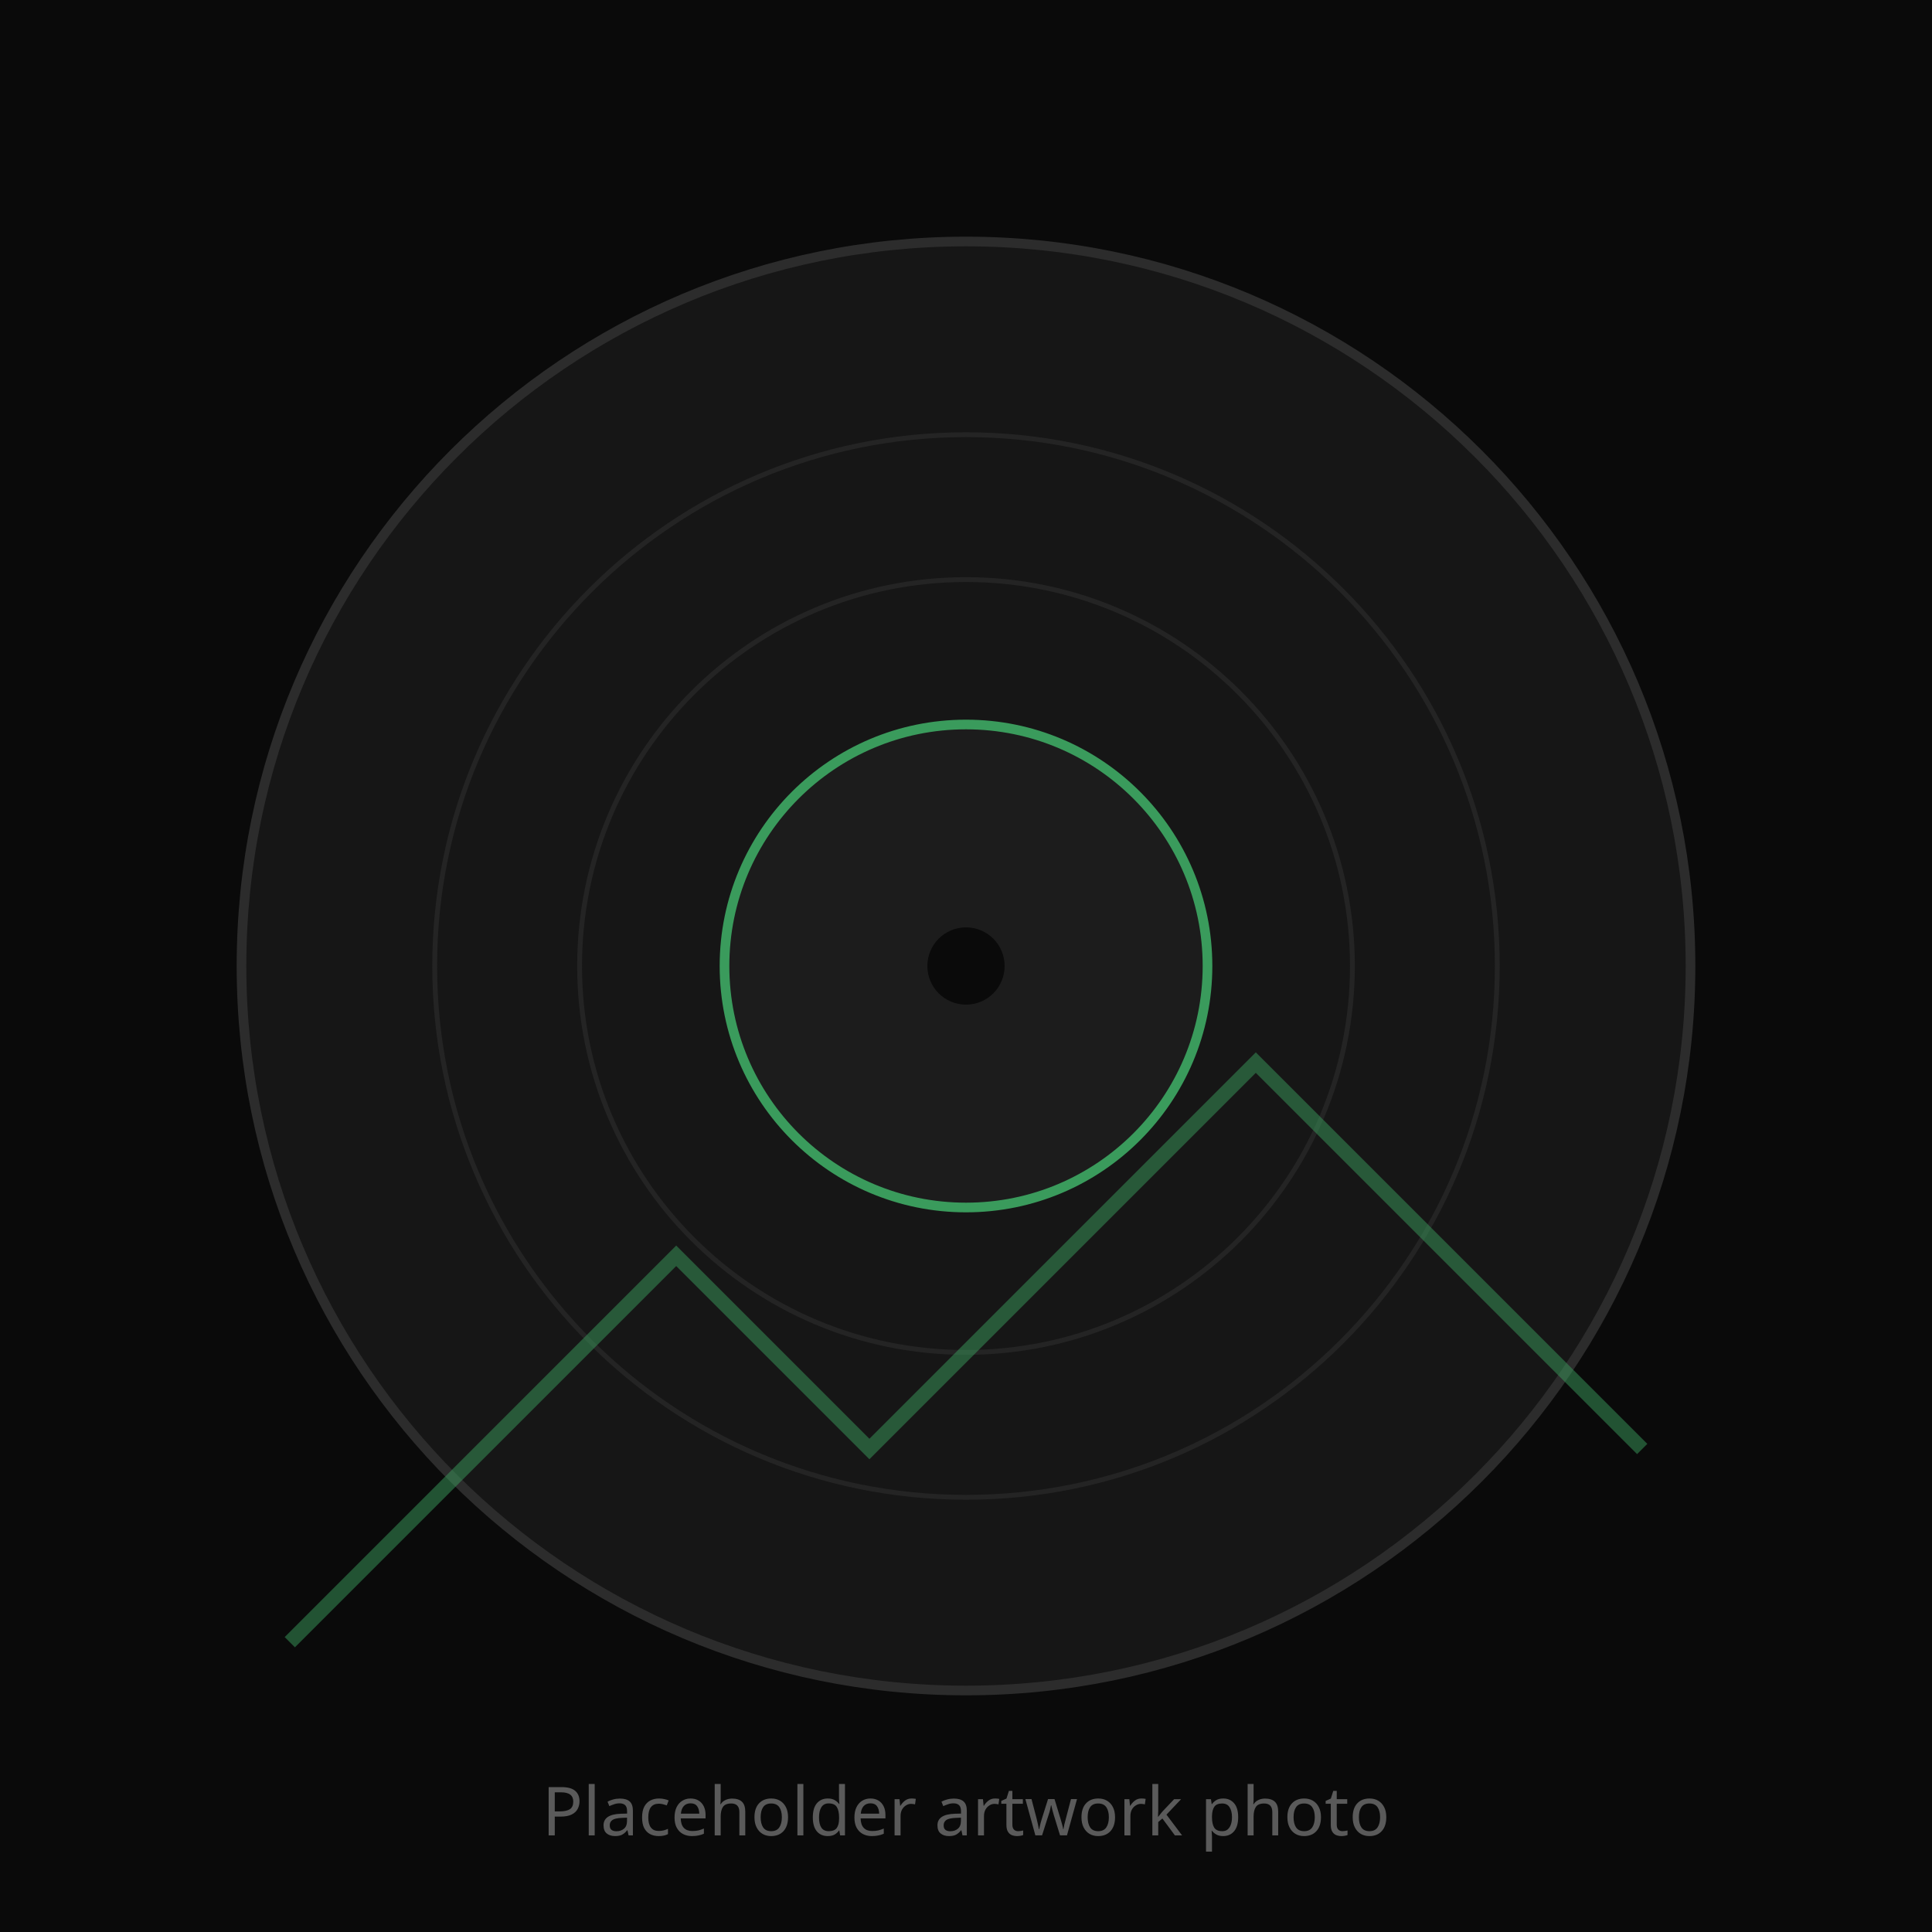
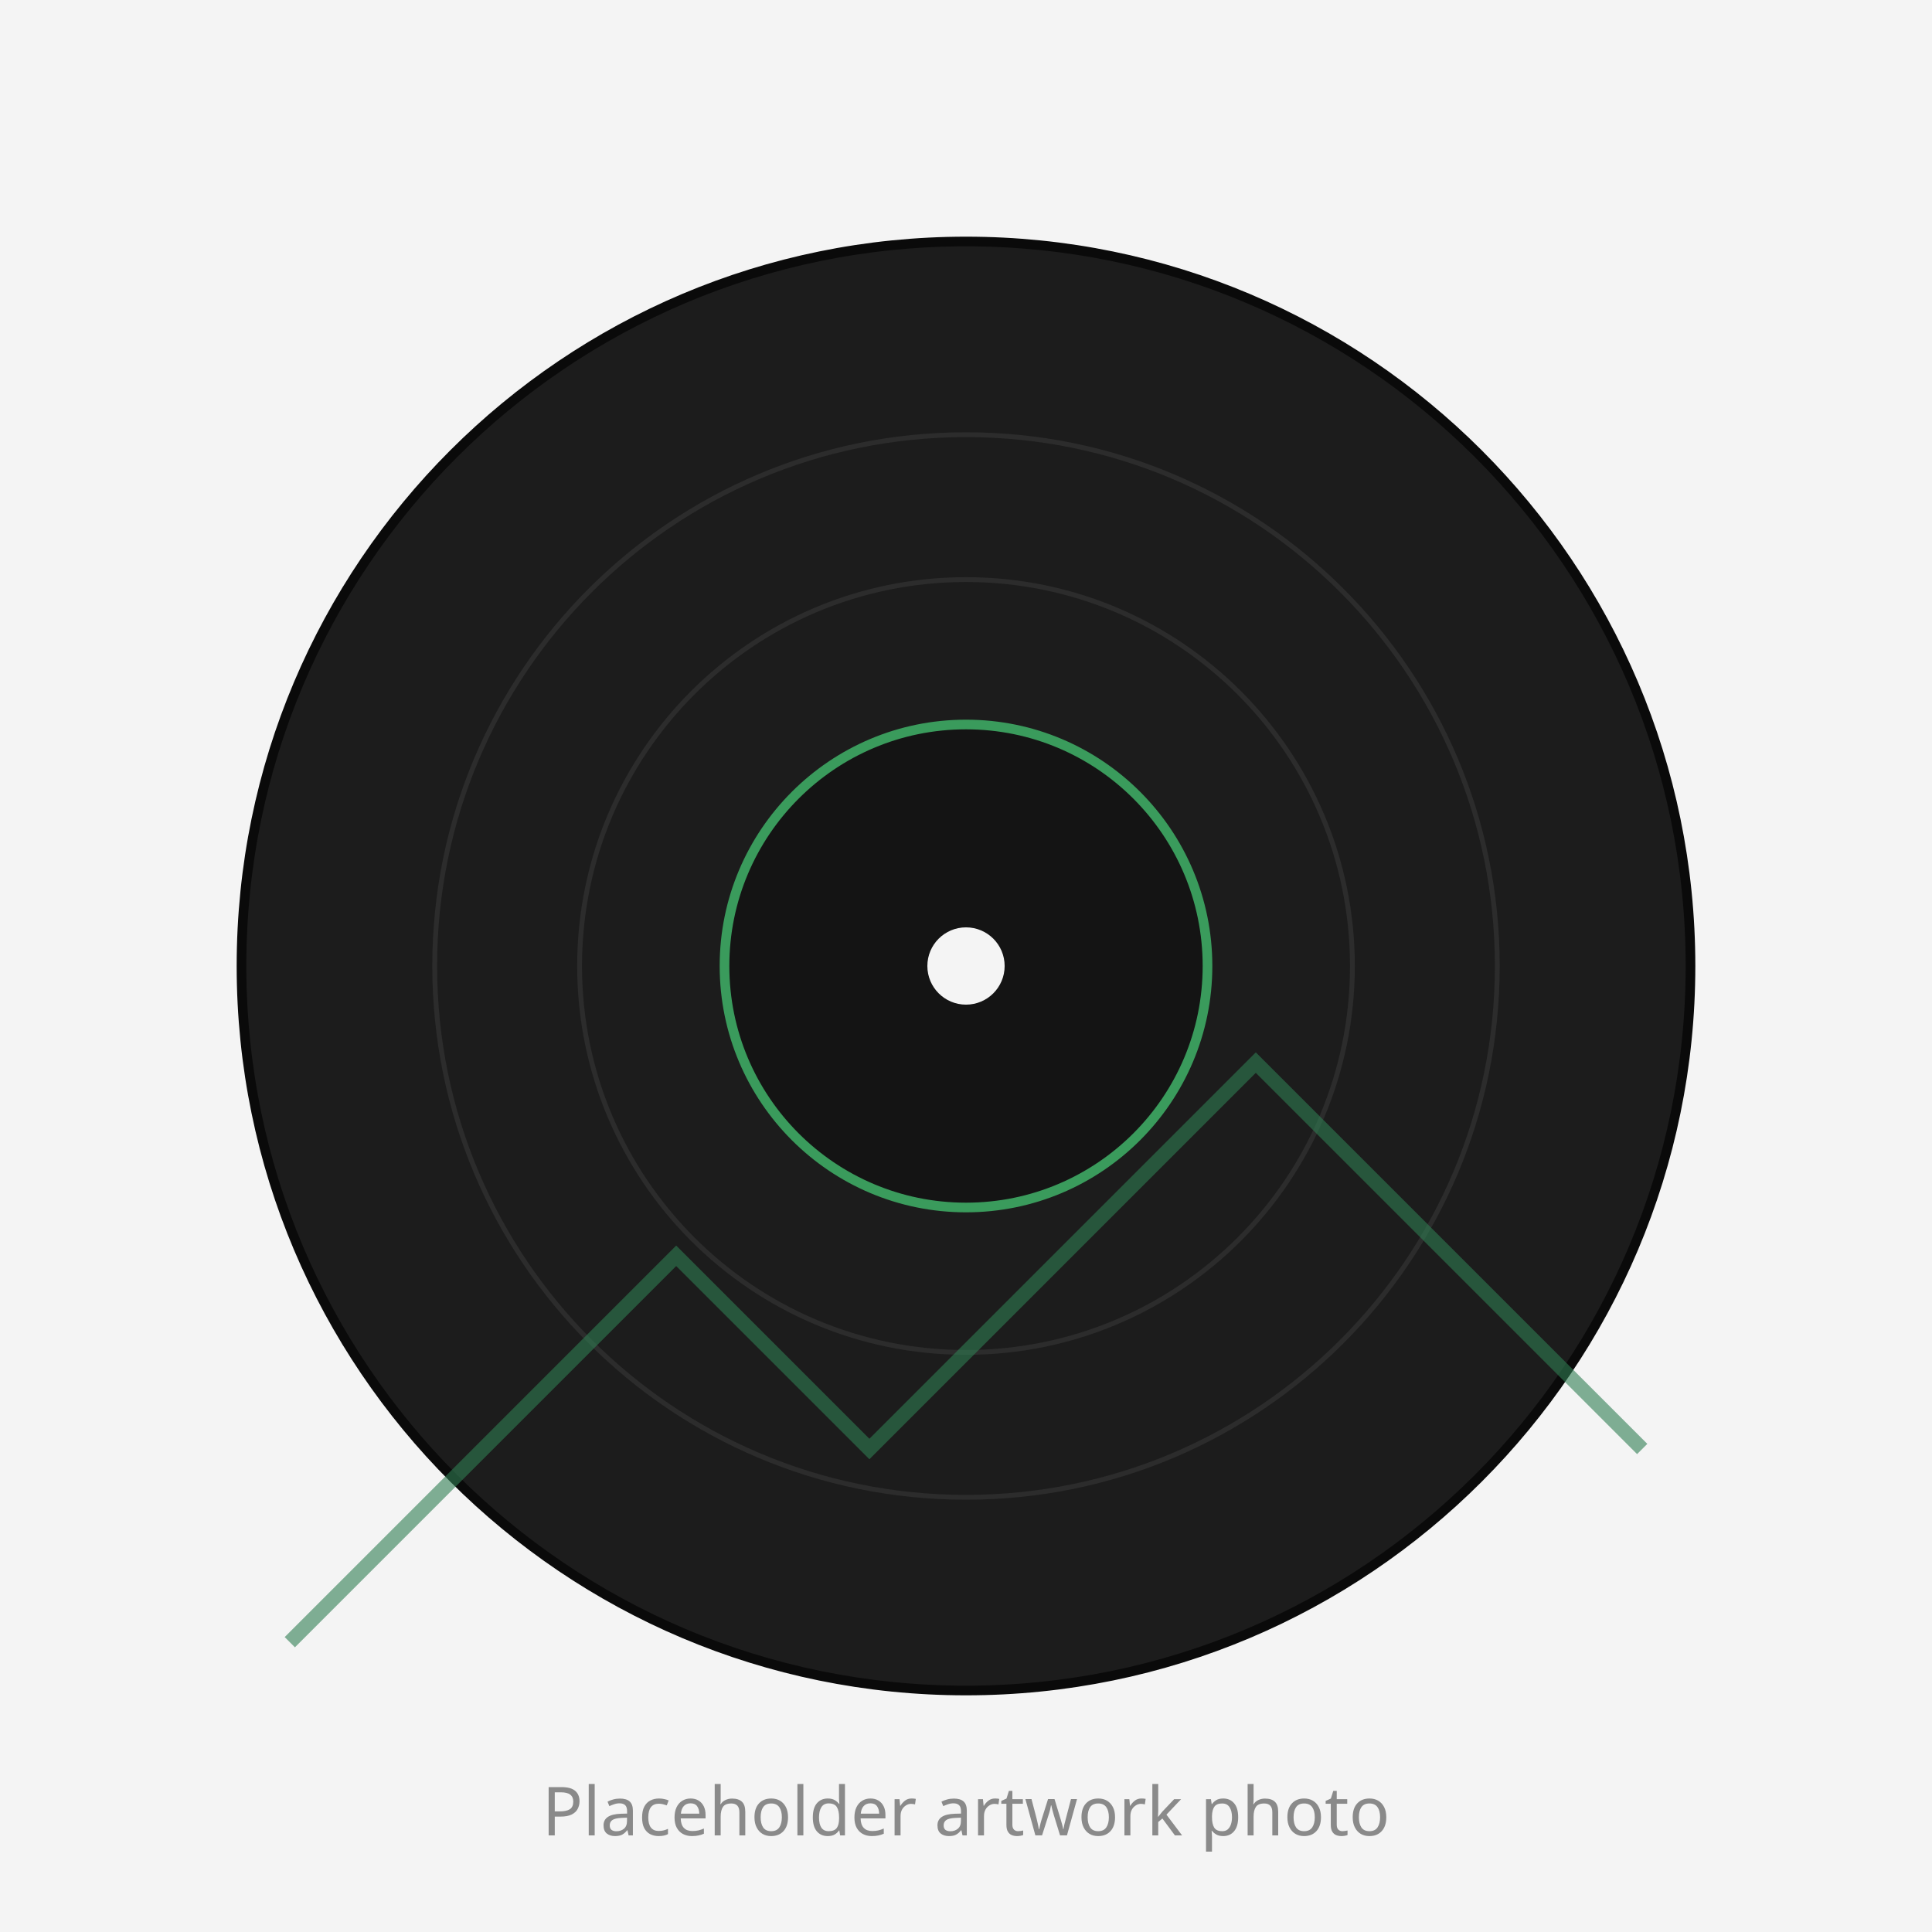
<svg xmlns="http://www.w3.org/2000/svg" viewBox="0 0 400 400">
-   <rect width="400" height="400" fill="#0a0a0a" />
-   <circle cx="200" cy="200" r="150" fill="#161616" stroke="#2c2c2c" stroke-width="2" />
-   <circle cx="200" cy="200" r="110" fill="none" stroke="#242424" stroke-width="1" />
-   <circle cx="200" cy="200" r="80" fill="none" stroke="#242424" stroke-width="1" />
-   <circle cx="200" cy="200" r="50" fill="#1c1c1c" stroke="#3a9b5c" stroke-width="2" />
-   <circle cx="200" cy="200" r="8" fill="#0a0a0a" />
-   <path d="M60 340 L140 260 L180 300 L260 220 L340 300" fill="none" stroke="#3a9b5c" stroke-width="3" opacity="0.5" />
-   <text x="200" y="380" text-anchor="middle" fill="#5a5a5a" font-family="sans-serif" font-size="14">Placeholder artwork photo</text>
+   <rect width="400" height="400" fill="#f4f4f4" />
+   <circle cx="200" cy="200" r="150" fill="#1c1c1c" stroke="#0a0a0a" stroke-width="2" />
+   <circle cx="200" cy="200" r="110" fill="none" stroke="#2c2c2c" stroke-width="1" />
+   <circle cx="200" cy="200" r="80" fill="none" stroke="#2c2c2c" stroke-width="1" />
+   <circle cx="200" cy="200" r="50" fill="#141414" stroke="#3a9b5c" stroke-width="2" />
+   <circle cx="200" cy="200" r="8" fill="#f4f4f4" />
+   <path d="M60 340 L140 260 L180 300 L260 220 L340 300" fill="none" stroke="#2f7d52" stroke-width="3" opacity="0.6" />
+   <text x="200" y="380" text-anchor="middle" fill="#8a8a8a" font-family="sans-serif" font-size="14">Placeholder artwork photo</text>
</svg>
